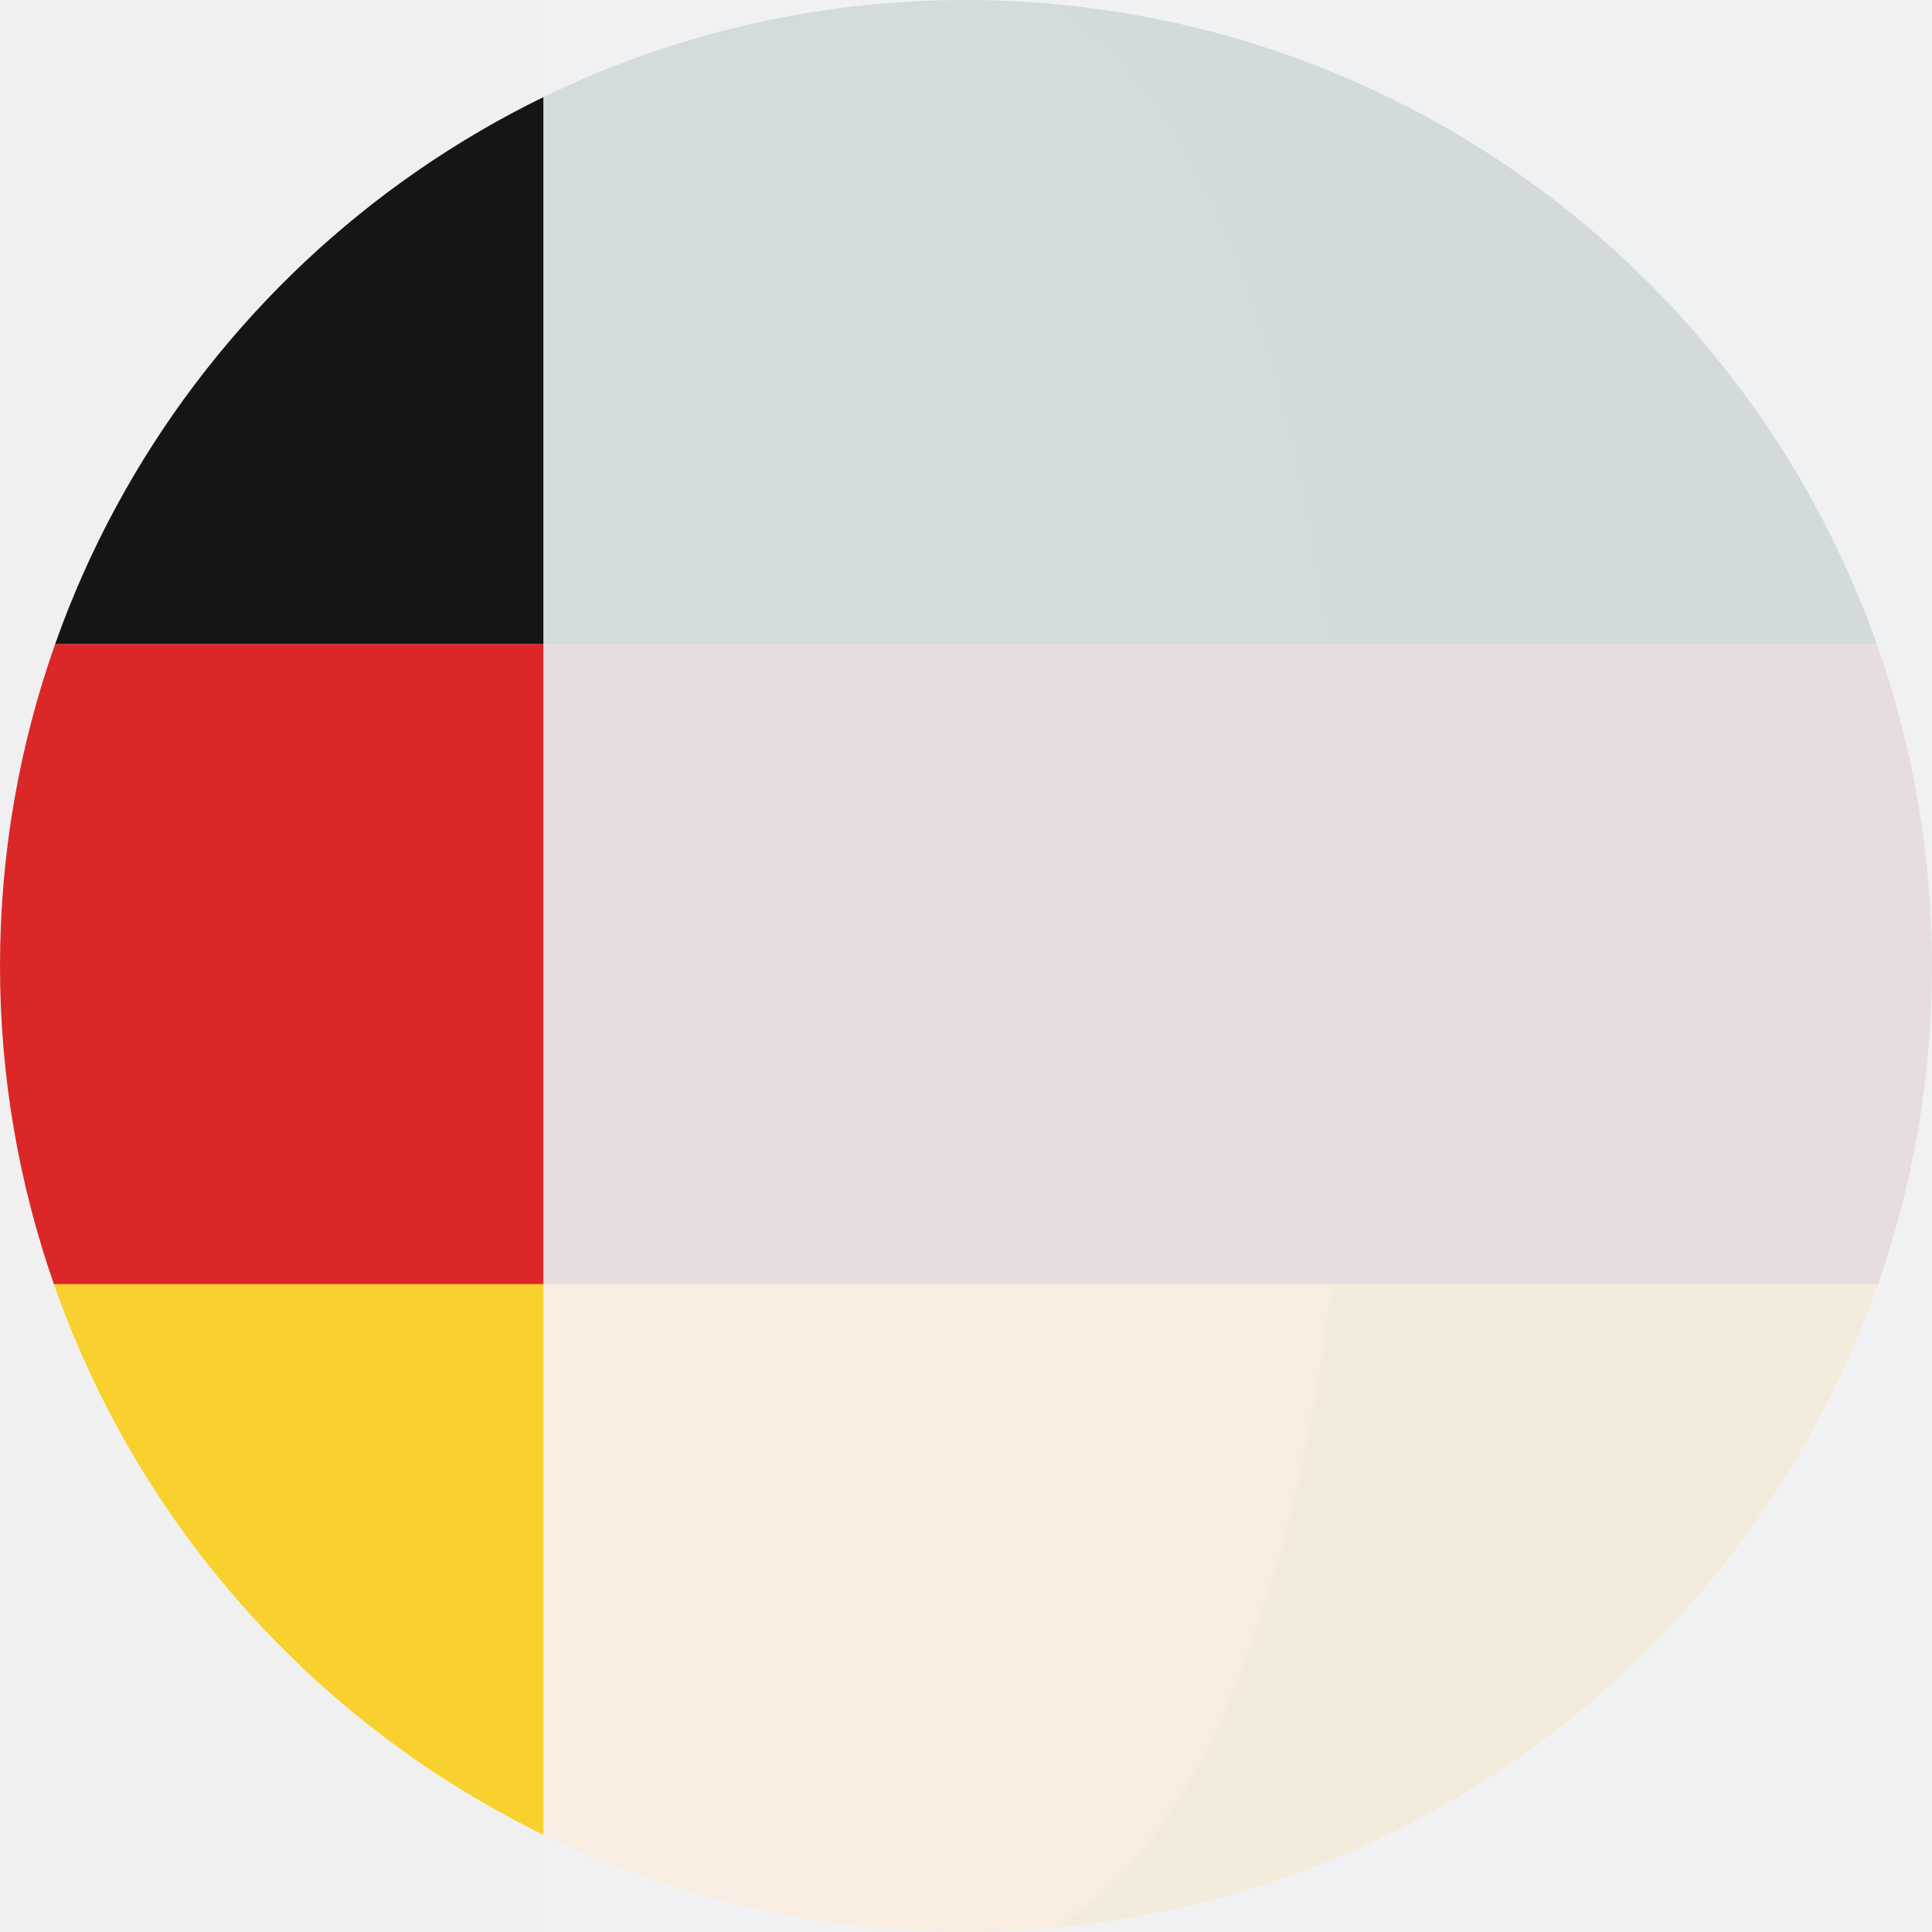
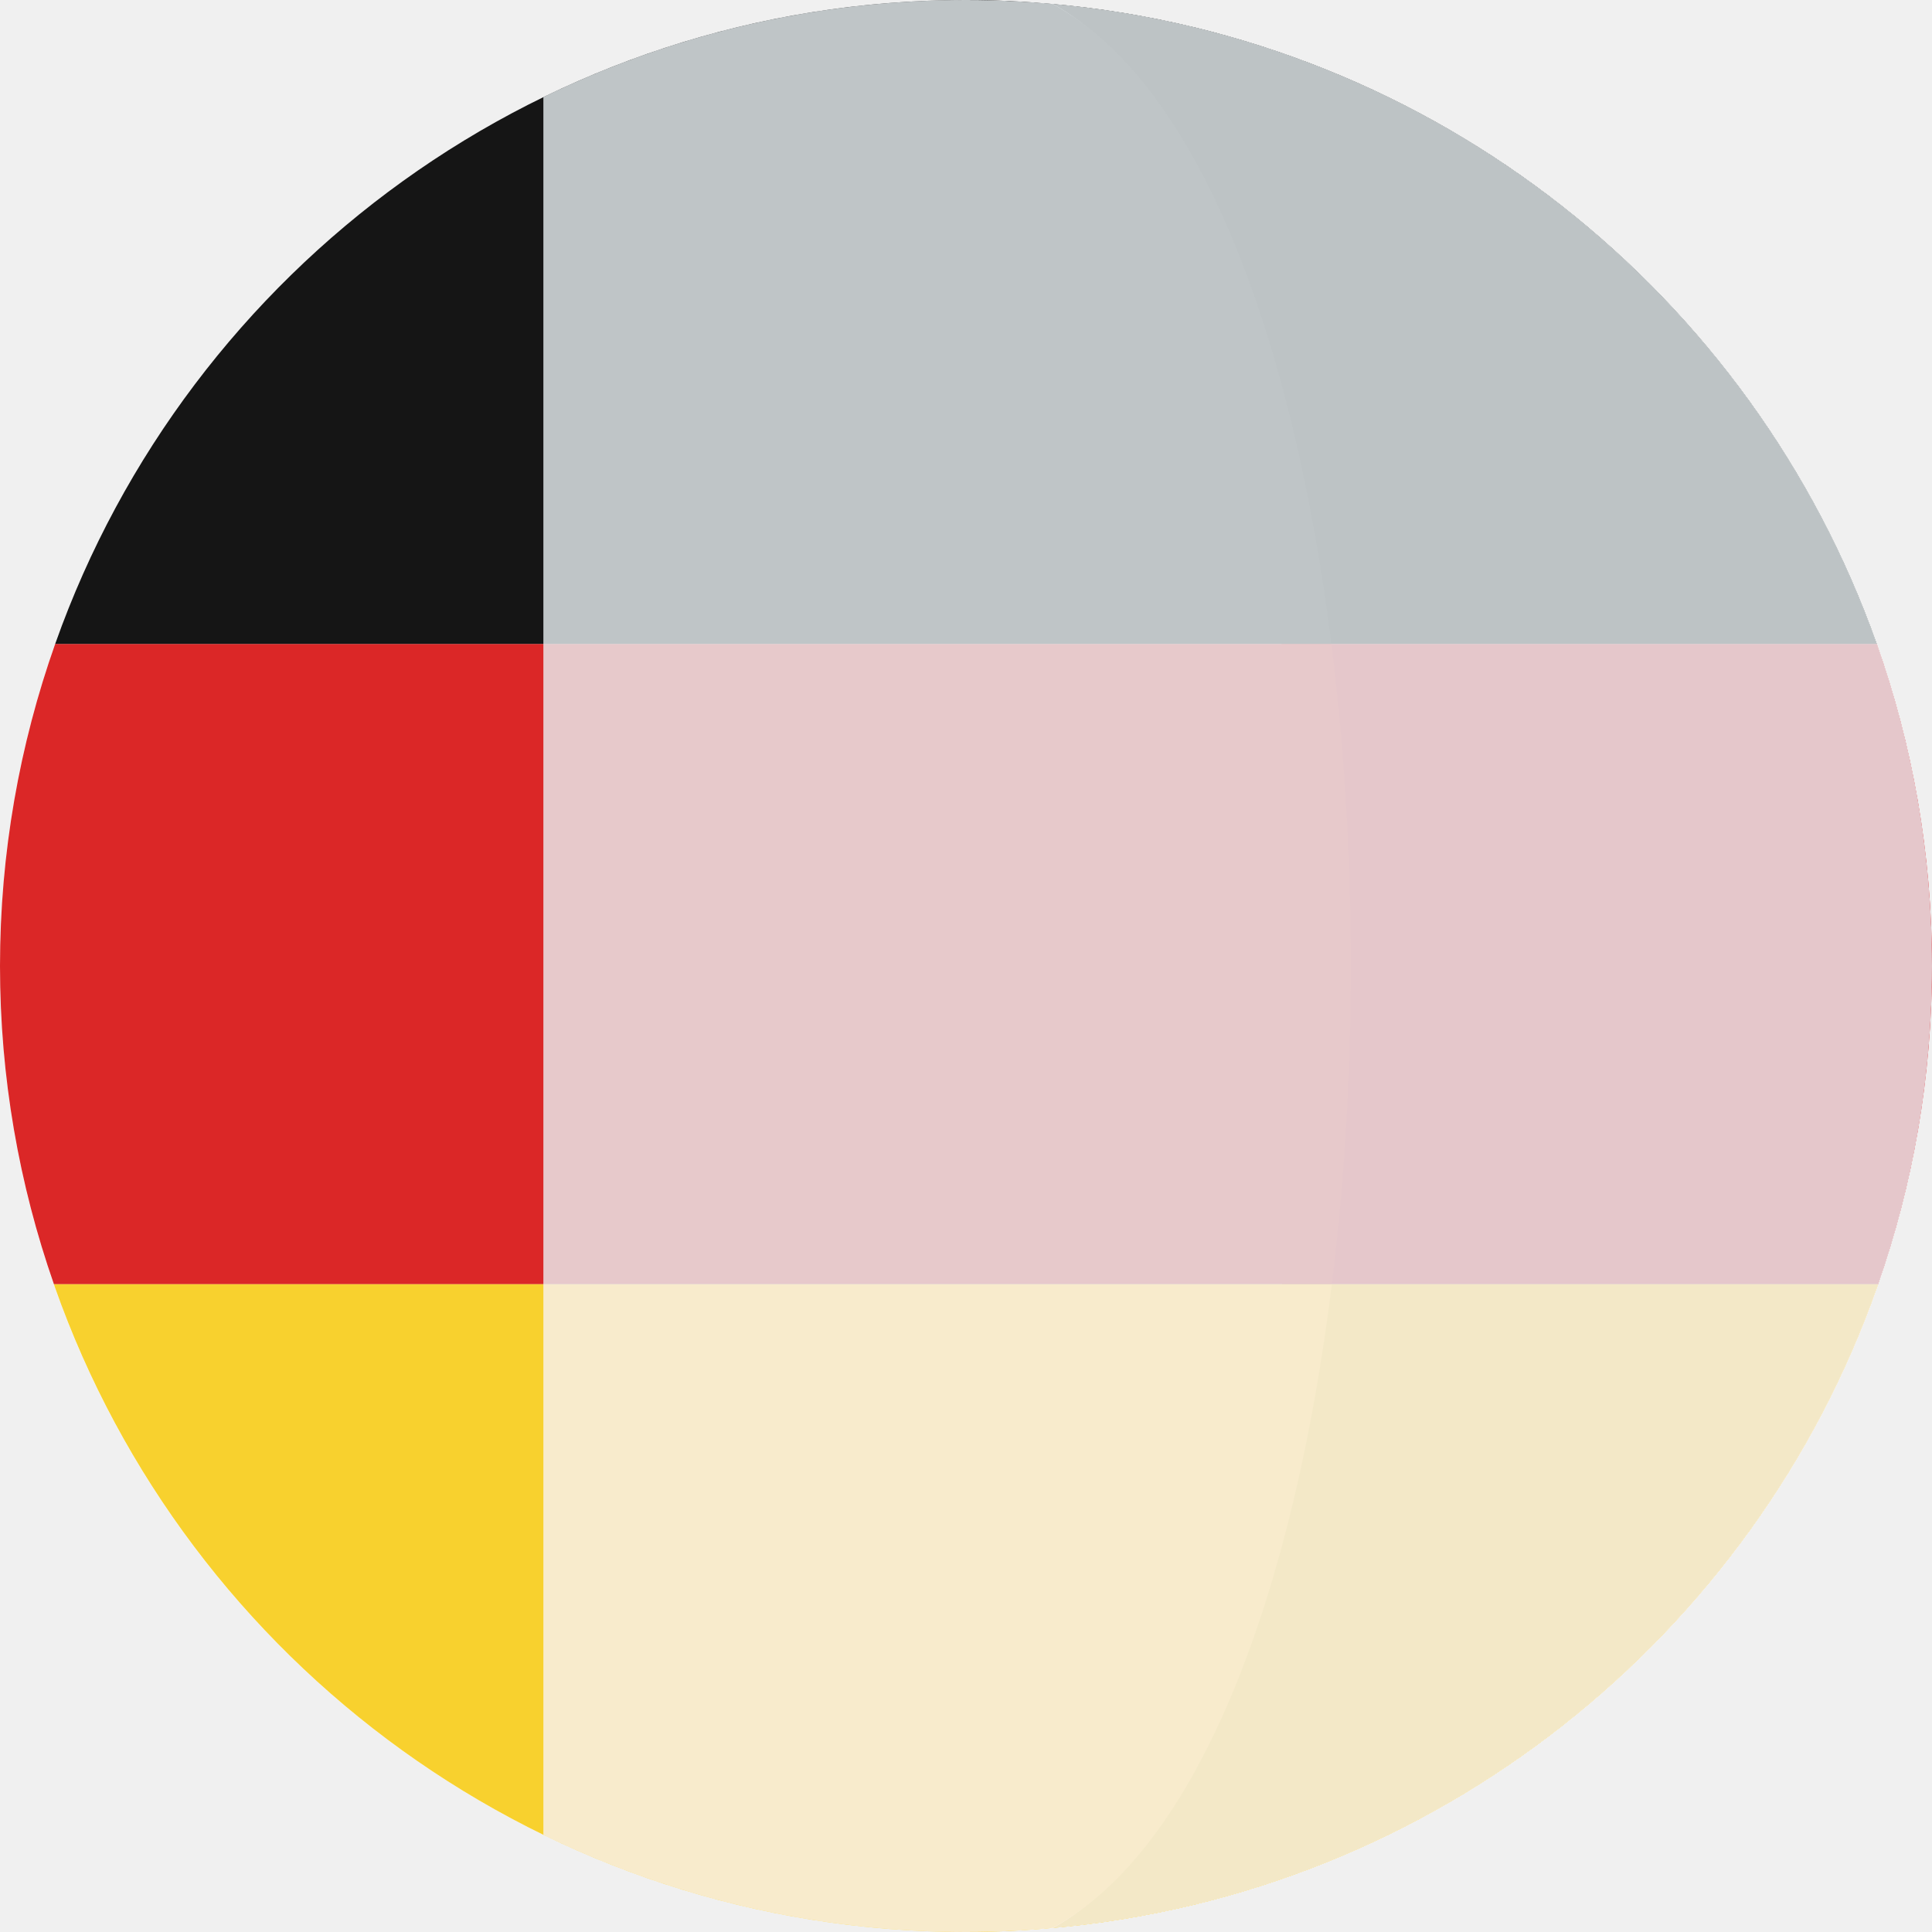
<svg xmlns="http://www.w3.org/2000/svg" width="32" height="32" viewBox="0 0 32 32" fill="none">
  <g clip-path="url(#clip0_79_113)">
    <path d="M16.001 32C24.837 32 32 24.837 32 16.001C32 7.165 24.837 0.001 16.001 0.001C7.164 0.001 0.001 7.165 0.001 16.001C0.001 24.837 7.164 32 16.001 32Z" fill="white" />
    <path d="M31.085 10.665H21.227C21.655 14.083 21.658 17.849 21.235 21.271H31.107C31.683 19.62 32 17.847 32 16C32 14.129 31.675 12.334 31.085 10.665Z" fill="#D32027" />
    <path d="M21.227 10.665H31.085C31.084 10.66 31.082 10.656 31.08 10.652C29.032 4.878 23.765 0.63 17.437 0.066C19.886 1.408 20.601 5.661 21.227 10.665Z" fill="#0B0B0B" />
    <path d="M17.437 31.934C23.777 31.369 29.052 27.106 31.091 21.317C31.097 21.301 31.101 21.286 31.107 21.271H21.235C20.614 26.302 19.896 30.585 17.437 31.934Z" fill="#F3C515" />
    <path d="M-7.62939e-06 16C-7.62939e-06 17.848 0.317 19.62 0.893 21.271H22.059C22.482 17.849 22.479 14.083 22.051 10.665H0.914C0.324 12.334 -7.62939e-06 14.129 -7.62939e-06 16Z" fill="#DB2727" />
    <path d="M0.919 10.651C0.917 10.656 0.916 10.66 0.914 10.665H22.051C21.425 5.661 19.886 1.408 17.437 0.066C16.963 0.024 16.484 0 16 0C9.039 0 3.12 4.445 0.919 10.651Z" fill="#151515" />
    <path d="M22.059 21.271H0.893C0.898 21.286 0.903 21.301 0.908 21.317C3.101 27.539 9.028 32 16 32C16.484 32 16.963 31.976 17.437 31.933C19.896 30.585 21.438 26.302 22.059 21.271Z" fill="#F8D12E" />
-     <rect x="9" width="23" height="32" fill="#E9F1F3" fill-opacity="0.9" style="mix-blend-mode:lighten" />
+     <path d="M9 0H16C24.837 0 32 7.163 32 16V16C32 24.837 24.837 32 16 32H9V0Z" fill="#E9F1F3" fill-opacity="0.8" style="mix-blend-mode:lighten" />
  </g>
  <defs>
    <clipPath id="clip0_79_113">
-       <rect width="32" height="32" fill="white" />
+       <rect width="32" height="32" rx="16" fill="white" />
    </clipPath>
  </defs>
</svg>
